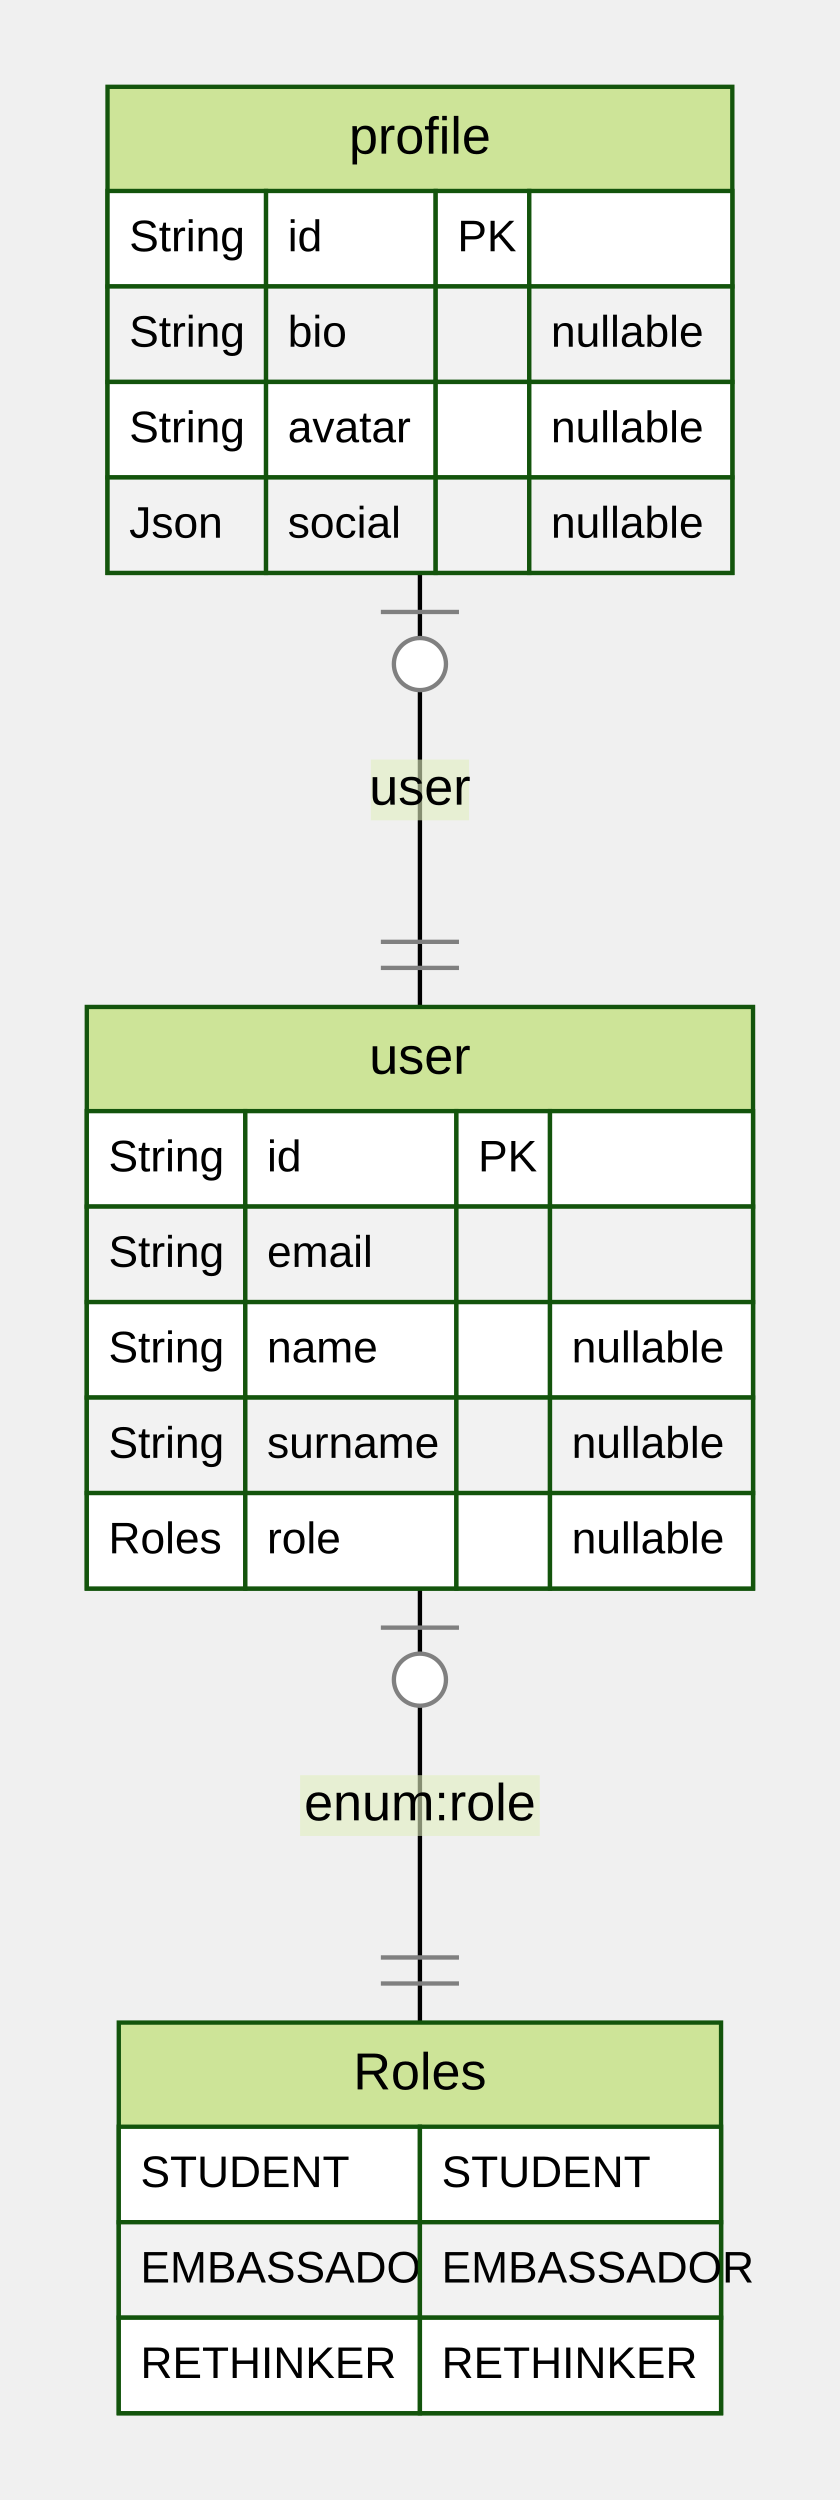
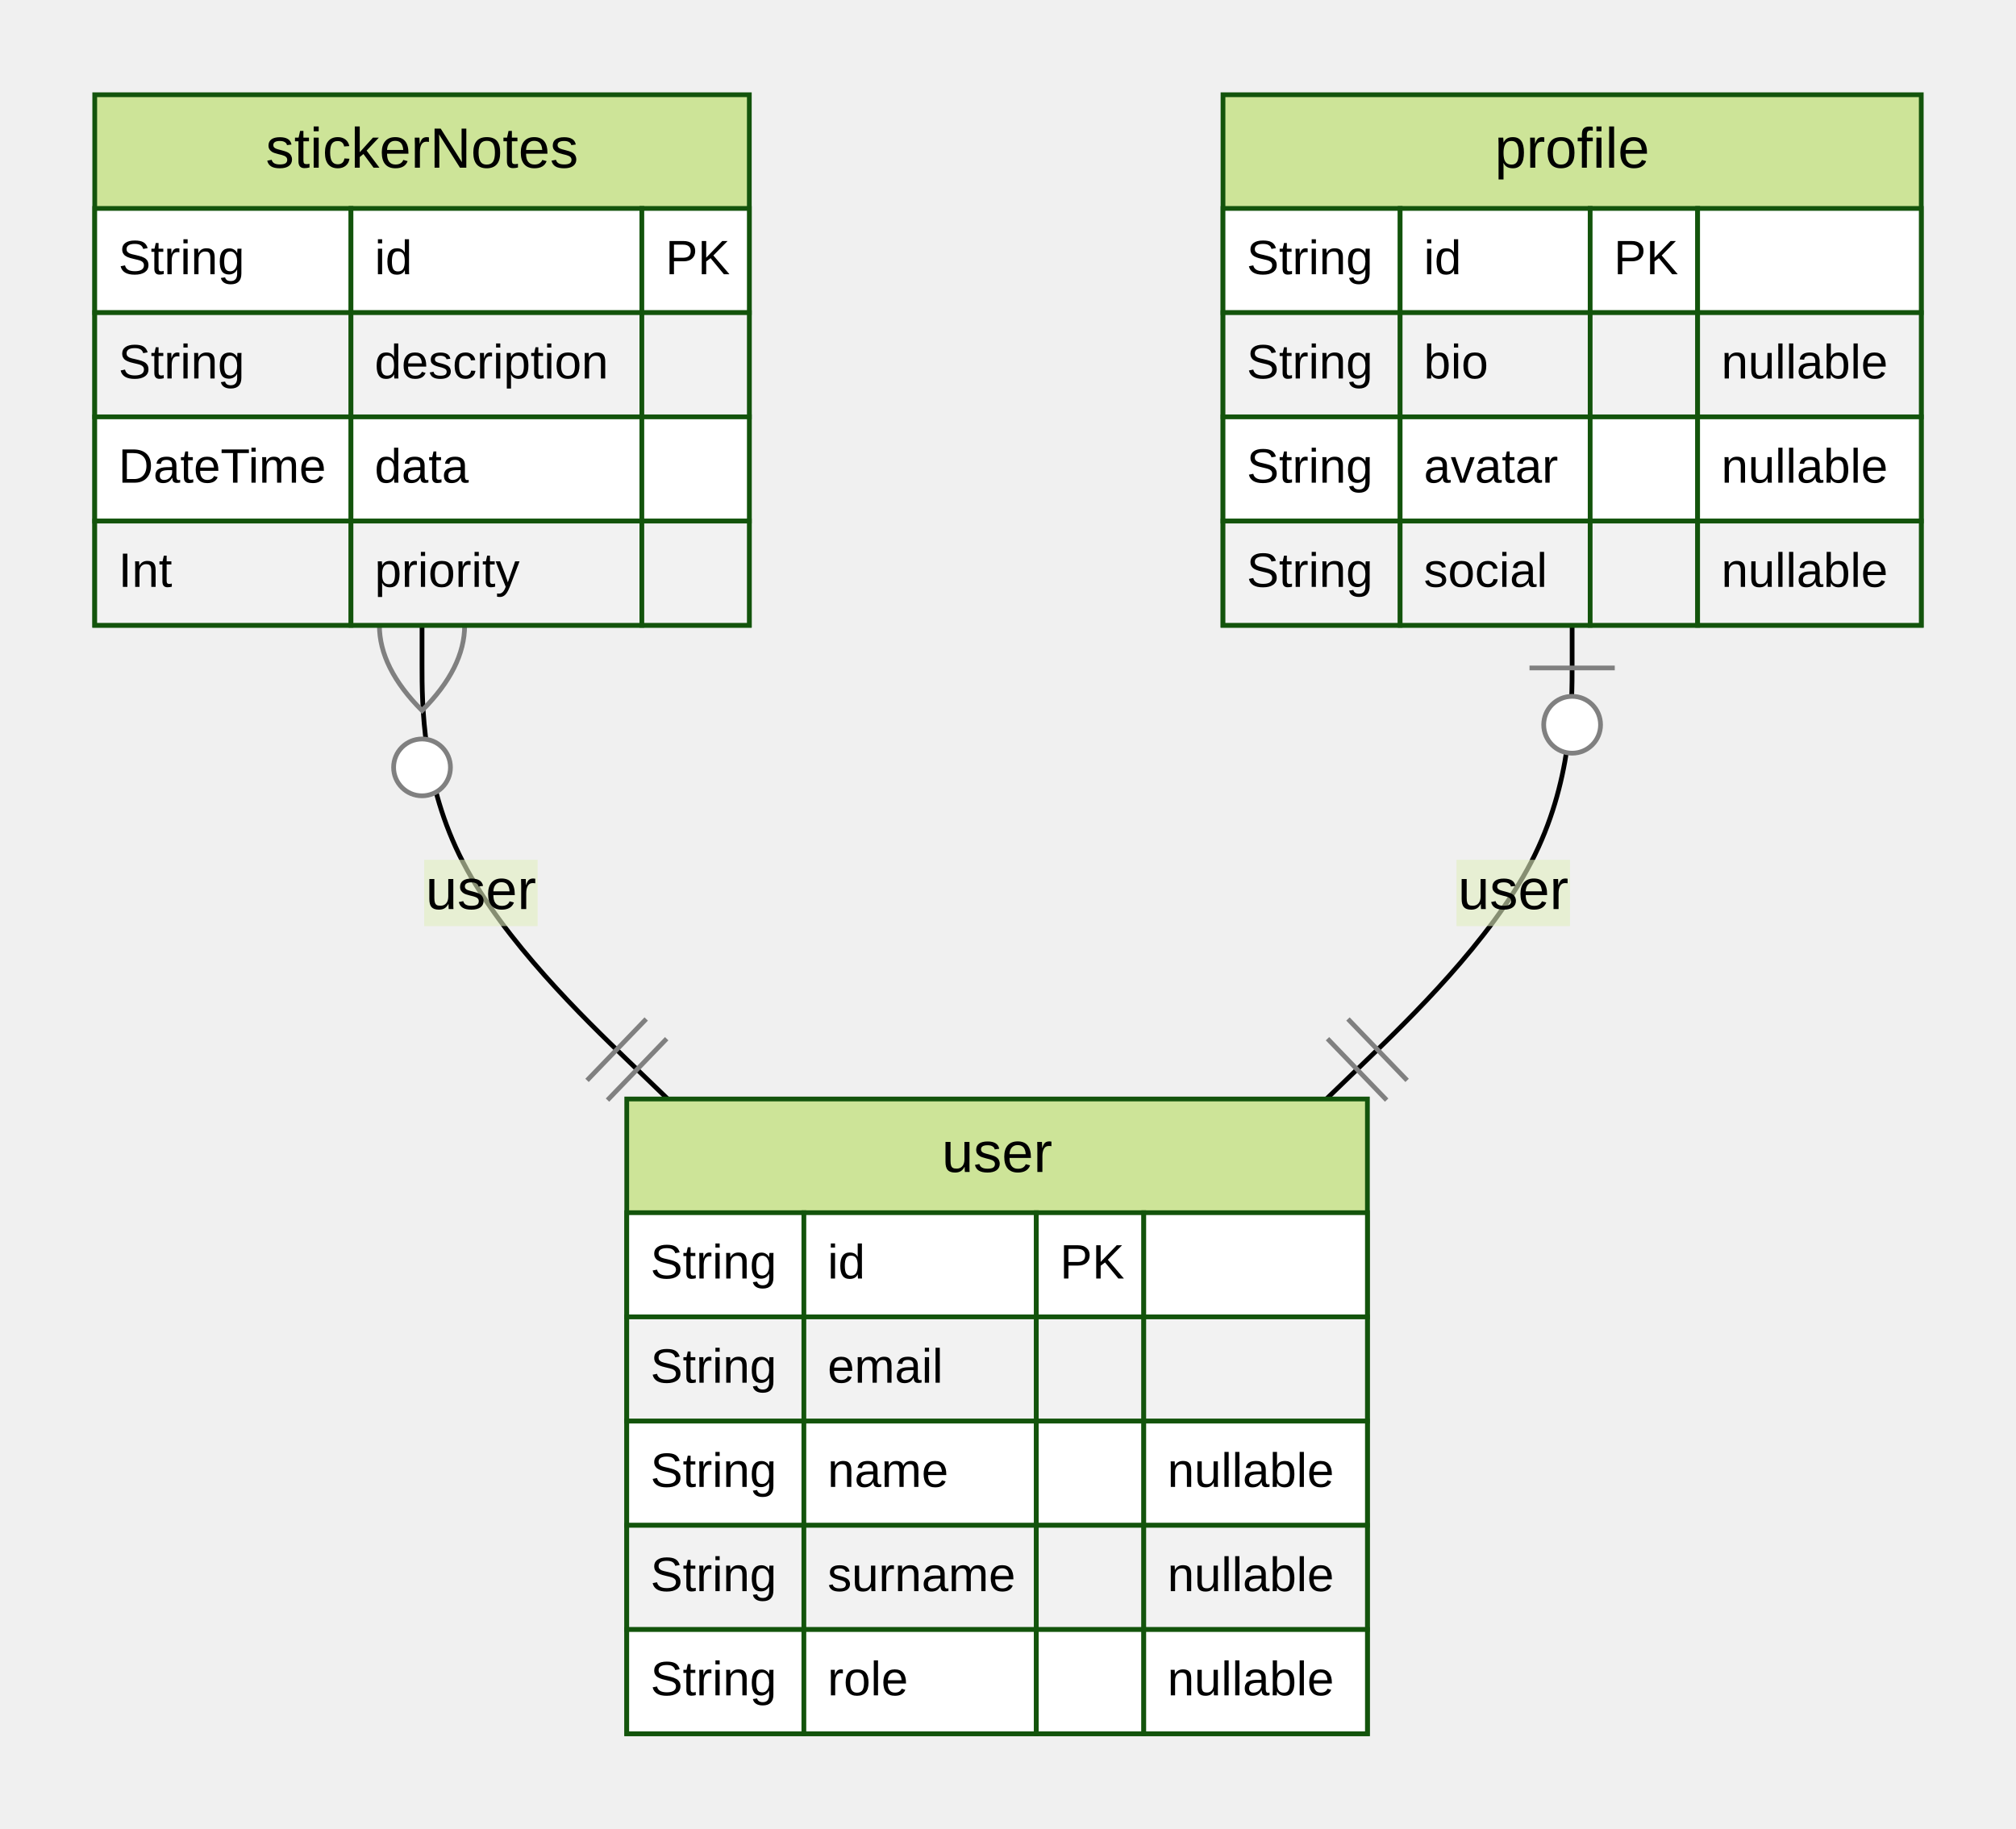
- <svg xmlns="http://www.w3.org/2000/svg" aria-labelledby="chart-title-mermaid-0 chart-desc-mermaid-0" role="img" viewBox="0 0 193.5 576" style="max-width: 193.5px; background-color: white;" height="576" width="100%" id="mermaid-0">
+ <svg xmlns="http://www.w3.org/2000/svg" aria-labelledby="chart-title-mermaid-0 chart-desc-mermaid-0" role="img" viewBox="0 0 425.603 386" style="max-width: 425.603px; background-color: white;" height="386" width="100%" id="mermaid-0">
  <style>#mermaid-0 {font-family:"trebuchet ms",verdana,arial,sans-serif;font-size:16px;fill:#000000;}#mermaid-0 .error-icon{fill:#552222;}#mermaid-0 .error-text{fill:#552222;stroke:#552222;}#mermaid-0 .edge-thickness-normal{stroke-width:2px;}#mermaid-0 .edge-thickness-thick{stroke-width:3.5px;}#mermaid-0 .edge-pattern-solid{stroke-dasharray:0;}#mermaid-0 .edge-pattern-dashed{stroke-dasharray:3;}#mermaid-0 .edge-pattern-dotted{stroke-dasharray:2;}#mermaid-0 .marker{fill:#000000;stroke:#000000;}#mermaid-0 .marker.cross{stroke:#000000;}#mermaid-0 svg{font-family:"trebuchet ms",verdana,arial,sans-serif;font-size:16px;}#mermaid-0 .entityBox{fill:#cde498;stroke:#13540c;}#mermaid-0 .attributeBoxOdd{fill:#ffffff;stroke:#13540c;}#mermaid-0 .attributeBoxEven{fill:#f2f2f2;stroke:#13540c;}#mermaid-0 .relationshipLabelBox{fill:hsl(78.158, 58.462%, 84.51%);opacity:0.7;background-color:hsl(78.158, 58.462%, 84.51%);}#mermaid-0 .relationshipLabelBox rect{opacity:0.5;}#mermaid-0 .relationshipLine{stroke:#000000;}#mermaid-0 :root{--mermaid-font-family:"trebuchet ms",verdana,arial,sans-serif;}</style>
  <g />
  <defs>
    <marker orient="auto" markerHeight="18" markerWidth="18" refY="9" refX="0" id="ONLY_ONE_START">
      <path d="M9,0 L9,18 M15,0 L15,18" fill="none" stroke="gray" />
    </marker>
  </defs>
  <defs>
    <marker orient="auto" markerHeight="18" markerWidth="18" refY="9" refX="18" id="ONLY_ONE_END">
      <path d="M3,0 L3,18 M9,0 L9,18" fill="none" stroke="gray" />
    </marker>
  </defs>
  <defs>
    <marker orient="auto" markerHeight="18" markerWidth="30" refY="9" refX="0" id="ZERO_OR_ONE_START">
      <circle r="6" cy="9" cx="21" fill="white" stroke="gray" />
      <path d="M9,0 L9,18" fill="none" stroke="gray" />
    </marker>
  </defs>
  <defs>
    <marker orient="auto" markerHeight="18" markerWidth="30" refY="9" refX="30" id="ZERO_OR_ONE_END">
      <circle r="6" cy="9" cx="9" fill="white" stroke="gray" />
      <path d="M21,0 L21,18" fill="none" stroke="gray" />
    </marker>
  </defs>
  <defs>
    <marker orient="auto" markerHeight="36" markerWidth="45" refY="18" refX="18" id="ONE_OR_MORE_START">
      <path d="M0,18 Q 18,0 36,18 Q 18,36 0,18 M42,9 L42,27" fill="none" stroke="gray" />
    </marker>
  </defs>
  <defs>
    <marker orient="auto" markerHeight="36" markerWidth="45" refY="18" refX="27" id="ONE_OR_MORE_END">
      <path d="M3,9 L3,27 M9,18 Q27,0 45,18 Q27,36 9,18" fill="none" stroke="gray" />
    </marker>
  </defs>
  <defs>
    <marker orient="auto" markerHeight="36" markerWidth="57" refY="18" refX="18" id="ZERO_OR_MORE_START">
      <circle r="6" cy="18" cx="48" fill="white" stroke="gray" />
      <path d="M0,18 Q18,0 36,18 Q18,36 0,18" fill="none" stroke="gray" />
    </marker>
  </defs>
  <defs>
    <marker orient="auto" markerHeight="36" markerWidth="57" refY="18" refX="39" id="ZERO_OR_MORE_END">
      <circle r="6" cy="18" cx="9" fill="white" stroke="gray" />
      <path d="M21,18 Q39,0 57,18 Q39,36 21,18" fill="none" stroke="gray" />
    </marker>
  </defs>
-   <path marker-start="url(#ZERO_OR_ONE_START)" marker-end="url(#ONLY_ONE_END)" fill="none" stroke="gray" d="M96.75,366L96.75,374.333C96.75,382.667,96.75,399.333,96.75,416C96.75,432.667,96.75,449.333,96.75,457.667L96.75,466" class="er relationshipLine" />
-   <path marker-start="url(#ZERO_OR_ONE_START)" marker-end="url(#ONLY_ONE_END)" fill="none" stroke="gray" d="M96.75,132L96.75,140.333C96.75,148.667,96.75,165.333,96.75,182C96.75,198.667,96.75,215.333,96.75,223.667L96.75,232" class="er relationshipLine" />
-   <g transform="translate(27.36719,466 )" id="Roles">
-     <rect height="90" width="138.766" y="0" x="0" stroke="gray" fill-opacity="100%" fill="honeydew" class="er entityBox" />
-     <text transform="translate(69.38281,12)" style="font-family: &quot;trebuchet ms&quot;, verdana, arial, sans-serif;; font-size: 12px" text-anchor="middle" dominant-baseline="middle" y="0" x="0" id="entity-Roles" class="er entityLabel">Roles</text>
-     <rect height="22" width="69.383" y="24" x="0" stroke="gray" fill-opacity="100%" fill="honeydew" class="er attributeBoxOdd" />
-     <text transform="translate(5,35)" style="font-family: &quot;trebuchet ms&quot;, verdana, arial, sans-serif;; font-size: 10.2px" text-anchor="left" dominant-baseline="middle" y="0" x="0" id="entity-Roles-attr-1-type" class="er entityLabel">STUDENT</text>
-     <rect height="22" width="69.383" y="24" x="69.383" stroke="gray" fill-opacity="100%" fill="honeydew" class="er attributeBoxOdd" />
-     <text transform="translate(74.38281,35)" style="font-family: &quot;trebuchet ms&quot;, verdana, arial, sans-serif;; font-size: 10.2px" text-anchor="left" dominant-baseline="middle" y="0" x="0" id="entity-Roles-attr-1-name" class="er entityLabel">STUDENT</text>
-     <rect height="22" width="69.383" y="46" x="0" stroke="gray" fill-opacity="100%" fill="honeydew" class="er attributeBoxEven" />
-     <text transform="translate(5,57)" style="font-family: &quot;trebuchet ms&quot;, verdana, arial, sans-serif;; font-size: 10.2px" text-anchor="left" dominant-baseline="middle" y="0" x="0" id="entity-Roles-attr-2-type" class="er entityLabel">EMBASSADOR</text>
-     <rect height="22" width="69.383" y="46" x="69.383" stroke="gray" fill-opacity="100%" fill="honeydew" class="er attributeBoxEven" />
-     <text transform="translate(74.38281,57)" style="font-family: &quot;trebuchet ms&quot;, verdana, arial, sans-serif;; font-size: 10.2px" text-anchor="left" dominant-baseline="middle" y="0" x="0" id="entity-Roles-attr-2-name" class="er entityLabel">EMBASSADOR</text>
-     <rect height="22" width="69.383" y="68" x="0" stroke="gray" fill-opacity="100%" fill="honeydew" class="er attributeBoxOdd" />
-     <text transform="translate(5,79)" style="font-family: &quot;trebuchet ms&quot;, verdana, arial, sans-serif;; font-size: 10.2px" text-anchor="left" dominant-baseline="middle" y="0" x="0" id="entity-Roles-attr-3-type" class="er entityLabel">RETHINKER</text>
-     <rect height="22" width="69.383" y="68" x="69.383" stroke="gray" fill-opacity="100%" fill="honeydew" class="er attributeBoxOdd" />
-     <text transform="translate(74.38281,79)" style="font-family: &quot;trebuchet ms&quot;, verdana, arial, sans-serif;; font-size: 10.2px" text-anchor="left" dominant-baseline="middle" y="0" x="0" id="entity-Roles-attr-3-name" class="er entityLabel">RETHINKER</text>
+   <path marker-start="url(#ZERO_OR_MORE_START)" marker-end="url(#ONLY_ONE_END)" fill="none" stroke="gray" d="M89.095,132L89.095,140.333C89.095,148.667,89.095,165.333,97.742,182C106.389,198.667,123.682,215.333,132.329,223.667L140.976,232" class="er relationshipLine" />
+   <path marker-start="url(#ZERO_OR_ONE_START)" marker-end="url(#ONLY_ONE_END)" fill="none" stroke="gray" d="M331.896,132L331.896,140.333C331.896,148.667,331.896,165.333,323.25,182C314.603,198.667,297.309,215.333,288.663,223.667L280.016,232" class="er relationshipLine" />
+   <g transform="translate(132.315,232 )" id="user">
+     <rect height="134" width="156.362" y="0" x="0" stroke="gray" fill-opacity="100%" fill="honeydew" class="er entityBox" />
+     <text transform="translate(78.18079,12)" style="font-family: &quot;trebuchet ms&quot;, verdana, arial, sans-serif;; font-size: 12px" text-anchor="middle" dominant-baseline="middle" y="0" x="0" id="entity-user" class="er entityLabel">user</text>
+     <rect height="22" width="37.396" y="24" x="0" stroke="gray" fill-opacity="100%" fill="honeydew" class="er attributeBoxOdd" />
+     <text transform="translate(5,35)" style="font-family: &quot;trebuchet ms&quot;, verdana, arial, sans-serif;; font-size: 10.2px" text-anchor="left" dominant-baseline="middle" y="0" x="0" id="entity-user-attr-1-type" class="er entityLabel">String</text>
+     <rect height="22" width="49.065" y="24" x="37.396" stroke="gray" fill-opacity="100%" fill="honeydew" class="er attributeBoxOdd" />
+     <text transform="translate(42.39606,35)" style="font-family: &quot;trebuchet ms&quot;, verdana, arial, sans-serif;; font-size: 10.2px" text-anchor="left" dominant-baseline="middle" y="0" x="0" id="entity-user-attr-1-name" class="er entityLabel">id</text>
+     <rect height="22" width="22.688" y="24" x="86.461" stroke="gray" fill-opacity="100%" fill="honeydew" class="er attributeBoxOdd" />
+     <text transform="translate(91.46135,35)" style="font-family: &quot;trebuchet ms&quot;, verdana, arial, sans-serif;; font-size: 10.2px" text-anchor="left" dominant-baseline="middle" y="0" x="0" id="entity-user-attr-1-key" class="er entityLabel">PK</text>
+     <rect height="22" width="47.213" y="24" x="109.149" stroke="gray" fill-opacity="100%" fill="honeydew" class="er attributeBoxOdd" />
+     <text transform="translate(114.149,35)" style="font-family: &quot;trebuchet ms&quot;, verdana, arial, sans-serif;; font-size: 10.2px" text-anchor="left" dominant-baseline="middle" y="0" x="0" id="entity-user-attr-1-comment" class="er entityLabel" />
+     <rect height="22" width="37.396" y="46" x="0" stroke="gray" fill-opacity="100%" fill="honeydew" class="er attributeBoxEven" />
+     <text transform="translate(5,57)" style="font-family: &quot;trebuchet ms&quot;, verdana, arial, sans-serif;; font-size: 10.2px" text-anchor="left" dominant-baseline="middle" y="0" x="0" id="entity-user-attr-2-type" class="er entityLabel">String</text>
+     <rect height="22" width="49.065" y="46" x="37.396" stroke="gray" fill-opacity="100%" fill="honeydew" class="er attributeBoxEven" />
+     <text transform="translate(42.39606,57)" style="font-family: &quot;trebuchet ms&quot;, verdana, arial, sans-serif;; font-size: 10.2px" text-anchor="left" dominant-baseline="middle" y="0" x="0" id="entity-user-attr-2-name" class="er entityLabel">email</text>
+     <rect height="22" width="22.688" y="46" x="86.461" stroke="gray" fill-opacity="100%" fill="honeydew" class="er attributeBoxEven" />
+     <text transform="translate(91.46135,57)" style="font-family: &quot;trebuchet ms&quot;, verdana, arial, sans-serif;; font-size: 10.2px" text-anchor="left" dominant-baseline="middle" y="0" x="0" id="entity-user-attr-2-key" class="er entityLabel" />
+     <rect height="22" width="47.213" y="46" x="109.149" stroke="gray" fill-opacity="100%" fill="honeydew" class="er attributeBoxEven" />
+     <text transform="translate(114.149,57)" style="font-family: &quot;trebuchet ms&quot;, verdana, arial, sans-serif;; font-size: 10.2px" text-anchor="left" dominant-baseline="middle" y="0" x="0" id="entity-user-attr-2-comment" class="er entityLabel" />
+     <rect height="22" width="37.396" y="68" x="0" stroke="gray" fill-opacity="100%" fill="honeydew" class="er attributeBoxOdd" />
+     <text transform="translate(5,79)" style="font-family: &quot;trebuchet ms&quot;, verdana, arial, sans-serif;; font-size: 10.2px" text-anchor="left" dominant-baseline="middle" y="0" x="0" id="entity-user-attr-3-type" class="er entityLabel">String</text>
+     <rect height="22" width="49.065" y="68" x="37.396" stroke="gray" fill-opacity="100%" fill="honeydew" class="er attributeBoxOdd" />
+     <text transform="translate(42.39606,79)" style="font-family: &quot;trebuchet ms&quot;, verdana, arial, sans-serif;; font-size: 10.2px" text-anchor="left" dominant-baseline="middle" y="0" x="0" id="entity-user-attr-3-name" class="er entityLabel">name</text>
+     <rect height="22" width="22.688" y="68" x="86.461" stroke="gray" fill-opacity="100%" fill="honeydew" class="er attributeBoxOdd" />
+     <text transform="translate(91.46135,79)" style="font-family: &quot;trebuchet ms&quot;, verdana, arial, sans-serif;; font-size: 10.2px" text-anchor="left" dominant-baseline="middle" y="0" x="0" id="entity-user-attr-3-key" class="er entityLabel" />
+     <rect height="22" width="47.213" y="68" x="109.149" stroke="gray" fill-opacity="100%" fill="honeydew" class="er attributeBoxOdd" />
+     <text transform="translate(114.149,79)" style="font-family: &quot;trebuchet ms&quot;, verdana, arial, sans-serif;; font-size: 10.2px" text-anchor="left" dominant-baseline="middle" y="0" x="0" id="entity-user-attr-3-comment" class="er entityLabel">nullable</text>
+     <rect height="22" width="37.396" y="90" x="0" stroke="gray" fill-opacity="100%" fill="honeydew" class="er attributeBoxEven" />
+     <text transform="translate(5,101)" style="font-family: &quot;trebuchet ms&quot;, verdana, arial, sans-serif;; font-size: 10.2px" text-anchor="left" dominant-baseline="middle" y="0" x="0" id="entity-user-attr-4-type" class="er entityLabel">String</text>
+     <rect height="22" width="49.065" y="90" x="37.396" stroke="gray" fill-opacity="100%" fill="honeydew" class="er attributeBoxEven" />
+     <text transform="translate(42.39606,101)" style="font-family: &quot;trebuchet ms&quot;, verdana, arial, sans-serif;; font-size: 10.2px" text-anchor="left" dominant-baseline="middle" y="0" x="0" id="entity-user-attr-4-name" class="er entityLabel">surname</text>
+     <rect height="22" width="22.688" y="90" x="86.461" stroke="gray" fill-opacity="100%" fill="honeydew" class="er attributeBoxEven" />
+     <text transform="translate(91.46135,101)" style="font-family: &quot;trebuchet ms&quot;, verdana, arial, sans-serif;; font-size: 10.2px" text-anchor="left" dominant-baseline="middle" y="0" x="0" id="entity-user-attr-4-key" class="er entityLabel" />
+     <rect height="22" width="47.213" y="90" x="109.149" stroke="gray" fill-opacity="100%" fill="honeydew" class="er attributeBoxEven" />
+     <text transform="translate(114.149,101)" style="font-family: &quot;trebuchet ms&quot;, verdana, arial, sans-serif;; font-size: 10.2px" text-anchor="left" dominant-baseline="middle" y="0" x="0" id="entity-user-attr-4-comment" class="er entityLabel">nullable</text>
+     <rect height="22" width="37.396" y="112" x="0" stroke="gray" fill-opacity="100%" fill="honeydew" class="er attributeBoxOdd" />
+     <text transform="translate(5,123)" style="font-family: &quot;trebuchet ms&quot;, verdana, arial, sans-serif;; font-size: 10.2px" text-anchor="left" dominant-baseline="middle" y="0" x="0" id="entity-user-attr-5-type" class="er entityLabel">String</text>
+     <rect height="22" width="49.065" y="112" x="37.396" stroke="gray" fill-opacity="100%" fill="honeydew" class="er attributeBoxOdd" />
+     <text transform="translate(42.39606,123)" style="font-family: &quot;trebuchet ms&quot;, verdana, arial, sans-serif;; font-size: 10.2px" text-anchor="left" dominant-baseline="middle" y="0" x="0" id="entity-user-attr-5-name" class="er entityLabel">role</text>
+     <rect height="22" width="22.688" y="112" x="86.461" stroke="gray" fill-opacity="100%" fill="honeydew" class="er attributeBoxOdd" />
+     <text transform="translate(91.46135,123)" style="font-family: &quot;trebuchet ms&quot;, verdana, arial, sans-serif;; font-size: 10.2px" text-anchor="left" dominant-baseline="middle" y="0" x="0" id="entity-user-attr-5-key" class="er entityLabel" />
+     <rect height="22" width="47.213" y="112" x="109.149" stroke="gray" fill-opacity="100%" fill="honeydew" class="er attributeBoxOdd" />
+     <text transform="translate(114.149,123)" style="font-family: &quot;trebuchet ms&quot;, verdana, arial, sans-serif;; font-size: 10.2px" text-anchor="left" dominant-baseline="middle" y="0" x="0" id="entity-user-attr-5-comment" class="er entityLabel">nullable</text>
  </g>
-   <g transform="translate(20,232 )" id="user">
-     <rect height="134" width="153.5" y="0" x="0" stroke="gray" fill-opacity="100%" fill="honeydew" class="er entityBox" />
-     <text transform="translate(76.75,12)" style="font-family: &quot;trebuchet ms&quot;, verdana, arial, sans-serif;; font-size: 12px" text-anchor="middle" dominant-baseline="middle" y="0" x="0" id="entity-user" class="er entityLabel">user</text>
-     <rect height="22" width="36.523" y="24" x="0" stroke="gray" fill-opacity="100%" fill="honeydew" class="er attributeBoxOdd" />
-     <text transform="translate(5,35)" style="font-family: &quot;trebuchet ms&quot;, verdana, arial, sans-serif;; font-size: 10.2px" text-anchor="left" dominant-baseline="middle" y="0" x="0" id="entity-user-attr-1-type" class="er entityLabel">String</text>
-     <rect height="22" width="48.633" y="24" x="36.523" stroke="gray" fill-opacity="100%" fill="honeydew" class="er attributeBoxOdd" />
-     <text transform="translate(41.52344,35)" style="font-family: &quot;trebuchet ms&quot;, verdana, arial, sans-serif;; font-size: 10.2px" text-anchor="left" dominant-baseline="middle" y="0" x="0" id="entity-user-attr-1-name" class="er entityLabel">id</text>
-     <rect height="22" width="21.562" y="24" x="85.156" stroke="gray" fill-opacity="100%" fill="honeydew" class="er attributeBoxOdd" />
-     <text transform="translate(90.15625,35)" style="font-family: &quot;trebuchet ms&quot;, verdana, arial, sans-serif;; font-size: 10.2px" text-anchor="left" dominant-baseline="middle" y="0" x="0" id="entity-user-attr-1-key" class="er entityLabel">PK</text>
-     <rect height="22" width="46.781" y="24" x="106.719" stroke="gray" fill-opacity="100%" fill="honeydew" class="er attributeBoxOdd" />
-     <text transform="translate(111.7188,35)" style="font-family: &quot;trebuchet ms&quot;, verdana, arial, sans-serif;; font-size: 10.2px" text-anchor="left" dominant-baseline="middle" y="0" x="0" id="entity-user-attr-1-comment" class="er entityLabel" />
-     <rect height="22" width="36.523" y="46" x="0" stroke="gray" fill-opacity="100%" fill="honeydew" class="er attributeBoxEven" />
-     <text transform="translate(5,57)" style="font-family: &quot;trebuchet ms&quot;, verdana, arial, sans-serif;; font-size: 10.2px" text-anchor="left" dominant-baseline="middle" y="0" x="0" id="entity-user-attr-2-type" class="er entityLabel">String</text>
-     <rect height="22" width="48.633" y="46" x="36.523" stroke="gray" fill-opacity="100%" fill="honeydew" class="er attributeBoxEven" />
-     <text transform="translate(41.52344,57)" style="font-family: &quot;trebuchet ms&quot;, verdana, arial, sans-serif;; font-size: 10.2px" text-anchor="left" dominant-baseline="middle" y="0" x="0" id="entity-user-attr-2-name" class="er entityLabel">email</text>
-     <rect height="22" width="21.562" y="46" x="85.156" stroke="gray" fill-opacity="100%" fill="honeydew" class="er attributeBoxEven" />
-     <text transform="translate(90.15625,57)" style="font-family: &quot;trebuchet ms&quot;, verdana, arial, sans-serif;; font-size: 10.2px" text-anchor="left" dominant-baseline="middle" y="0" x="0" id="entity-user-attr-2-key" class="er entityLabel" />
-     <rect height="22" width="46.781" y="46" x="106.719" stroke="gray" fill-opacity="100%" fill="honeydew" class="er attributeBoxEven" />
-     <text transform="translate(111.7188,57)" style="font-family: &quot;trebuchet ms&quot;, verdana, arial, sans-serif;; font-size: 10.2px" text-anchor="left" dominant-baseline="middle" y="0" x="0" id="entity-user-attr-2-comment" class="er entityLabel" />
-     <rect height="22" width="36.523" y="68" x="0" stroke="gray" fill-opacity="100%" fill="honeydew" class="er attributeBoxOdd" />
-     <text transform="translate(5,79)" style="font-family: &quot;trebuchet ms&quot;, verdana, arial, sans-serif;; font-size: 10.2px" text-anchor="left" dominant-baseline="middle" y="0" x="0" id="entity-user-attr-3-type" class="er entityLabel">String</text>
-     <rect height="22" width="48.633" y="68" x="36.523" stroke="gray" fill-opacity="100%" fill="honeydew" class="er attributeBoxOdd" />
-     <text transform="translate(41.52344,79)" style="font-family: &quot;trebuchet ms&quot;, verdana, arial, sans-serif;; font-size: 10.2px" text-anchor="left" dominant-baseline="middle" y="0" x="0" id="entity-user-attr-3-name" class="er entityLabel">name</text>
-     <rect height="22" width="21.562" y="68" x="85.156" stroke="gray" fill-opacity="100%" fill="honeydew" class="er attributeBoxOdd" />
-     <text transform="translate(90.15625,79)" style="font-family: &quot;trebuchet ms&quot;, verdana, arial, sans-serif;; font-size: 10.2px" text-anchor="left" dominant-baseline="middle" y="0" x="0" id="entity-user-attr-3-key" class="er entityLabel" />
-     <rect height="22" width="46.781" y="68" x="106.719" stroke="gray" fill-opacity="100%" fill="honeydew" class="er attributeBoxOdd" />
-     <text transform="translate(111.7188,79)" style="font-family: &quot;trebuchet ms&quot;, verdana, arial, sans-serif;; font-size: 10.2px" text-anchor="left" dominant-baseline="middle" y="0" x="0" id="entity-user-attr-3-comment" class="er entityLabel">nullable</text>
-     <rect height="22" width="36.523" y="90" x="0" stroke="gray" fill-opacity="100%" fill="honeydew" class="er attributeBoxEven" />
-     <text transform="translate(5,101)" style="font-family: &quot;trebuchet ms&quot;, verdana, arial, sans-serif;; font-size: 10.2px" text-anchor="left" dominant-baseline="middle" y="0" x="0" id="entity-user-attr-4-type" class="er entityLabel">String</text>
-     <rect height="22" width="48.633" y="90" x="36.523" stroke="gray" fill-opacity="100%" fill="honeydew" class="er attributeBoxEven" />
-     <text transform="translate(41.52344,101)" style="font-family: &quot;trebuchet ms&quot;, verdana, arial, sans-serif;; font-size: 10.2px" text-anchor="left" dominant-baseline="middle" y="0" x="0" id="entity-user-attr-4-name" class="er entityLabel">surname</text>
-     <rect height="22" width="21.562" y="90" x="85.156" stroke="gray" fill-opacity="100%" fill="honeydew" class="er attributeBoxEven" />
-     <text transform="translate(90.15625,101)" style="font-family: &quot;trebuchet ms&quot;, verdana, arial, sans-serif;; font-size: 10.2px" text-anchor="left" dominant-baseline="middle" y="0" x="0" id="entity-user-attr-4-key" class="er entityLabel" />
-     <rect height="22" width="46.781" y="90" x="106.719" stroke="gray" fill-opacity="100%" fill="honeydew" class="er attributeBoxEven" />
-     <text transform="translate(111.7188,101)" style="font-family: &quot;trebuchet ms&quot;, verdana, arial, sans-serif;; font-size: 10.2px" text-anchor="left" dominant-baseline="middle" y="0" x="0" id="entity-user-attr-4-comment" class="er entityLabel">nullable</text>
-     <rect height="22" width="36.523" y="112" x="0" stroke="gray" fill-opacity="100%" fill="honeydew" class="er attributeBoxOdd" />
-     <text transform="translate(5,123)" style="font-family: &quot;trebuchet ms&quot;, verdana, arial, sans-serif;; font-size: 10.2px" text-anchor="left" dominant-baseline="middle" y="0" x="0" id="entity-user-attr-5-type" class="er entityLabel">Roles</text>
-     <rect height="22" width="48.633" y="112" x="36.523" stroke="gray" fill-opacity="100%" fill="honeydew" class="er attributeBoxOdd" />
-     <text transform="translate(41.52344,123)" style="font-family: &quot;trebuchet ms&quot;, verdana, arial, sans-serif;; font-size: 10.2px" text-anchor="left" dominant-baseline="middle" y="0" x="0" id="entity-user-attr-5-name" class="er entityLabel">role</text>
-     <rect height="22" width="21.562" y="112" x="85.156" stroke="gray" fill-opacity="100%" fill="honeydew" class="er attributeBoxOdd" />
-     <text transform="translate(90.15625,123)" style="font-family: &quot;trebuchet ms&quot;, verdana, arial, sans-serif;; font-size: 10.2px" text-anchor="left" dominant-baseline="middle" y="0" x="0" id="entity-user-attr-5-key" class="er entityLabel" />
-     <rect height="22" width="46.781" y="112" x="106.719" stroke="gray" fill-opacity="100%" fill="honeydew" class="er attributeBoxOdd" />
-     <text transform="translate(111.7188,123)" style="font-family: &quot;trebuchet ms&quot;, verdana, arial, sans-serif;; font-size: 10.2px" text-anchor="left" dominant-baseline="middle" y="0" x="0" id="entity-user-attr-5-comment" class="er entityLabel">nullable</text>
+   <g transform="translate(20,20 )" id="stickerNotes">
+     <rect height="112" width="138.19" y="0" x="0" stroke="gray" fill-opacity="100%" fill="honeydew" class="er entityBox" />
+     <text transform="translate(69.09504,12)" style="font-family: &quot;trebuchet ms&quot;, verdana, arial, sans-serif;; font-size: 12px" text-anchor="middle" dominant-baseline="middle" y="0" x="0" id="entity-stickerNotes" class="er entityLabel">stickerNotes</text>
+     <rect height="22" width="54.096" y="24" x="0" stroke="gray" fill-opacity="100%" fill="honeydew" class="er attributeBoxOdd" />
+     <text transform="translate(5,35)" style="font-family: &quot;trebuchet ms&quot;, verdana, arial, sans-serif;; font-size: 10.2px" text-anchor="left" dominant-baseline="middle" y="0" x="0" id="entity-stickerNotes-attr-1-type" class="er entityLabel">String</text>
+     <rect height="22" width="61.407" y="24" x="54.096" stroke="gray" fill-opacity="100%" fill="honeydew" class="er attributeBoxOdd" />
+     <text transform="translate(59.09555,35)" style="font-family: &quot;trebuchet ms&quot;, verdana, arial, sans-serif;; font-size: 10.2px" text-anchor="left" dominant-baseline="middle" y="0" x="0" id="entity-stickerNotes-attr-1-name" class="er entityLabel">id</text>
+     <rect height="22" width="22.688" y="24" x="115.502" stroke="gray" fill-opacity="100%" fill="honeydew" class="er attributeBoxOdd" />
+     <text transform="translate(120.5024,35)" style="font-family: &quot;trebuchet ms&quot;, verdana, arial, sans-serif;; font-size: 10.2px" text-anchor="left" dominant-baseline="middle" y="0" x="0" id="entity-stickerNotes-attr-1-key" class="er entityLabel">PK</text>
+     <rect height="22" width="54.096" y="46" x="0" stroke="gray" fill-opacity="100%" fill="honeydew" class="er attributeBoxEven" />
+     <text transform="translate(5,57)" style="font-family: &quot;trebuchet ms&quot;, verdana, arial, sans-serif;; font-size: 10.2px" text-anchor="left" dominant-baseline="middle" y="0" x="0" id="entity-stickerNotes-attr-2-type" class="er entityLabel">String</text>
+     <rect height="22" width="61.407" y="46" x="54.096" stroke="gray" fill-opacity="100%" fill="honeydew" class="er attributeBoxEven" />
+     <text transform="translate(59.09555,57)" style="font-family: &quot;trebuchet ms&quot;, verdana, arial, sans-serif;; font-size: 10.2px" text-anchor="left" dominant-baseline="middle" y="0" x="0" id="entity-stickerNotes-attr-2-name" class="er entityLabel">description</text>
+     <rect height="22" width="22.688" y="46" x="115.502" stroke="gray" fill-opacity="100%" fill="honeydew" class="er attributeBoxEven" />
+     <text transform="translate(120.5024,57)" style="font-family: &quot;trebuchet ms&quot;, verdana, arial, sans-serif;; font-size: 10.2px" text-anchor="left" dominant-baseline="middle" y="0" x="0" id="entity-stickerNotes-attr-2-key" class="er entityLabel" />
+     <rect height="22" width="54.096" y="68" x="0" stroke="gray" fill-opacity="100%" fill="honeydew" class="er attributeBoxOdd" />
+     <text transform="translate(5,79)" style="font-family: &quot;trebuchet ms&quot;, verdana, arial, sans-serif;; font-size: 10.2px" text-anchor="left" dominant-baseline="middle" y="0" x="0" id="entity-stickerNotes-attr-3-type" class="er entityLabel">DateTime</text>
+     <rect height="22" width="61.407" y="68" x="54.096" stroke="gray" fill-opacity="100%" fill="honeydew" class="er attributeBoxOdd" />
+     <text transform="translate(59.09555,79)" style="font-family: &quot;trebuchet ms&quot;, verdana, arial, sans-serif;; font-size: 10.2px" text-anchor="left" dominant-baseline="middle" y="0" x="0" id="entity-stickerNotes-attr-3-name" class="er entityLabel">data</text>
+     <rect height="22" width="22.688" y="68" x="115.502" stroke="gray" fill-opacity="100%" fill="honeydew" class="er attributeBoxOdd" />
+     <text transform="translate(120.5024,79)" style="font-family: &quot;trebuchet ms&quot;, verdana, arial, sans-serif;; font-size: 10.2px" text-anchor="left" dominant-baseline="middle" y="0" x="0" id="entity-stickerNotes-attr-3-key" class="er entityLabel" />
+     <rect height="22" width="54.096" y="90" x="0" stroke="gray" fill-opacity="100%" fill="honeydew" class="er attributeBoxEven" />
+     <text transform="translate(5,101)" style="font-family: &quot;trebuchet ms&quot;, verdana, arial, sans-serif;; font-size: 10.2px" text-anchor="left" dominant-baseline="middle" y="0" x="0" id="entity-stickerNotes-attr-4-type" class="er entityLabel">Int</text>
+     <rect height="22" width="61.407" y="90" x="54.096" stroke="gray" fill-opacity="100%" fill="honeydew" class="er attributeBoxEven" />
+     <text transform="translate(59.09555,101)" style="font-family: &quot;trebuchet ms&quot;, verdana, arial, sans-serif;; font-size: 10.2px" text-anchor="left" dominant-baseline="middle" y="0" x="0" id="entity-stickerNotes-attr-4-name" class="er entityLabel">priority</text>
+     <rect height="22" width="22.688" y="90" x="115.502" stroke="gray" fill-opacity="100%" fill="honeydew" class="er attributeBoxEven" />
+     <text transform="translate(120.5024,101)" style="font-family: &quot;trebuchet ms&quot;, verdana, arial, sans-serif;; font-size: 10.2px" text-anchor="left" dominant-baseline="middle" y="0" x="0" id="entity-stickerNotes-attr-4-key" class="er entityLabel" />
  </g>
-   <g transform="translate(24.77344,20 )" id="profile">
-     <rect height="112" width="143.953" y="0" x="0" stroke="gray" fill-opacity="100%" fill="honeydew" class="er entityBox" />
-     <text transform="translate(71.97656,12)" style="font-family: &quot;trebuchet ms&quot;, verdana, arial, sans-serif;; font-size: 12px" text-anchor="middle" dominant-baseline="middle" y="0" x="0" id="entity-profile" class="er entityLabel">profile</text>
-     <rect height="22" width="36.523" y="24" x="0" stroke="gray" fill-opacity="100%" fill="honeydew" class="er attributeBoxOdd" />
+   <g transform="translate(258.1901,20 )" id="profile">
+     <rect height="112" width="147.413" y="0" x="0" stroke="gray" fill-opacity="100%" fill="honeydew" class="er entityBox" />
+     <text transform="translate(73.70638,12)" style="font-family: &quot;trebuchet ms&quot;, verdana, arial, sans-serif;; font-size: 12px" text-anchor="middle" dominant-baseline="middle" y="0" x="0" id="entity-profile" class="er entityLabel">profile</text>
+     <rect height="22" width="37.396" y="24" x="0" stroke="gray" fill-opacity="100%" fill="honeydew" class="er attributeBoxOdd" />
    <text transform="translate(5,35)" style="font-family: &quot;trebuchet ms&quot;, verdana, arial, sans-serif;; font-size: 10.2px" text-anchor="left" dominant-baseline="middle" y="0" x="0" id="entity-profile-attr-1-type" class="er entityLabel">String</text>
-     <rect height="22" width="39.086" y="24" x="36.523" stroke="gray" fill-opacity="100%" fill="honeydew" class="er attributeBoxOdd" />
-     <text transform="translate(41.52344,35)" style="font-family: &quot;trebuchet ms&quot;, verdana, arial, sans-serif;; font-size: 10.2px" text-anchor="left" dominant-baseline="middle" y="0" x="0" id="entity-profile-attr-1-name" class="er entityLabel">id</text>
-     <rect height="22" width="21.562" y="24" x="75.609" stroke="gray" fill-opacity="100%" fill="honeydew" class="er attributeBoxOdd" />
-     <text transform="translate(80.60938,35)" style="font-family: &quot;trebuchet ms&quot;, verdana, arial, sans-serif;; font-size: 10.2px" text-anchor="left" dominant-baseline="middle" y="0" x="0" id="entity-profile-attr-1-key" class="er entityLabel">PK</text>
-     <rect height="22" width="46.781" y="24" x="97.172" stroke="gray" fill-opacity="100%" fill="honeydew" class="er attributeBoxOdd" />
-     <text transform="translate(102.1719,35)" style="font-family: &quot;trebuchet ms&quot;, verdana, arial, sans-serif;; font-size: 10.2px" text-anchor="left" dominant-baseline="middle" y="0" x="0" id="entity-profile-attr-1-comment" class="er entityLabel" />
-     <rect height="22" width="36.523" y="46" x="0" stroke="gray" fill-opacity="100%" fill="honeydew" class="er attributeBoxEven" />
+     <rect height="22" width="40.116" y="24" x="37.396" stroke="gray" fill-opacity="100%" fill="honeydew" class="er attributeBoxOdd" />
+     <text transform="translate(42.39606,35)" style="font-family: &quot;trebuchet ms&quot;, verdana, arial, sans-serif;; font-size: 10.2px" text-anchor="left" dominant-baseline="middle" y="0" x="0" id="entity-profile-attr-1-name" class="er entityLabel">id</text>
+     <rect height="22" width="22.688" y="24" x="77.513" stroke="gray" fill-opacity="100%" fill="honeydew" class="er attributeBoxOdd" />
+     <text transform="translate(82.51253,35)" style="font-family: &quot;trebuchet ms&quot;, verdana, arial, sans-serif;; font-size: 10.2px" text-anchor="left" dominant-baseline="middle" y="0" x="0" id="entity-profile-attr-1-key" class="er entityLabel">PK</text>
+     <rect height="22" width="47.213" y="24" x="100.2" stroke="gray" fill-opacity="100%" fill="honeydew" class="er attributeBoxOdd" />
+     <text transform="translate(105.2002,35)" style="font-family: &quot;trebuchet ms&quot;, verdana, arial, sans-serif;; font-size: 10.2px" text-anchor="left" dominant-baseline="middle" y="0" x="0" id="entity-profile-attr-1-comment" class="er entityLabel" />
+     <rect height="22" width="37.396" y="46" x="0" stroke="gray" fill-opacity="100%" fill="honeydew" class="er attributeBoxEven" />
    <text transform="translate(5,57)" style="font-family: &quot;trebuchet ms&quot;, verdana, arial, sans-serif;; font-size: 10.2px" text-anchor="left" dominant-baseline="middle" y="0" x="0" id="entity-profile-attr-2-type" class="er entityLabel">String</text>
-     <rect height="22" width="39.086" y="46" x="36.523" stroke="gray" fill-opacity="100%" fill="honeydew" class="er attributeBoxEven" />
-     <text transform="translate(41.52344,57)" style="font-family: &quot;trebuchet ms&quot;, verdana, arial, sans-serif;; font-size: 10.2px" text-anchor="left" dominant-baseline="middle" y="0" x="0" id="entity-profile-attr-2-name" class="er entityLabel">bio</text>
-     <rect height="22" width="21.562" y="46" x="75.609" stroke="gray" fill-opacity="100%" fill="honeydew" class="er attributeBoxEven" />
-     <text transform="translate(80.60938,57)" style="font-family: &quot;trebuchet ms&quot;, verdana, arial, sans-serif;; font-size: 10.2px" text-anchor="left" dominant-baseline="middle" y="0" x="0" id="entity-profile-attr-2-key" class="er entityLabel" />
-     <rect height="22" width="46.781" y="46" x="97.172" stroke="gray" fill-opacity="100%" fill="honeydew" class="er attributeBoxEven" />
-     <text transform="translate(102.1719,57)" style="font-family: &quot;trebuchet ms&quot;, verdana, arial, sans-serif;; font-size: 10.2px" text-anchor="left" dominant-baseline="middle" y="0" x="0" id="entity-profile-attr-2-comment" class="er entityLabel">nullable</text>
-     <rect height="22" width="36.523" y="68" x="0" stroke="gray" fill-opacity="100%" fill="honeydew" class="er attributeBoxOdd" />
+     <rect height="22" width="40.116" y="46" x="37.396" stroke="gray" fill-opacity="100%" fill="honeydew" class="er attributeBoxEven" />
+     <text transform="translate(42.39606,57)" style="font-family: &quot;trebuchet ms&quot;, verdana, arial, sans-serif;; font-size: 10.2px" text-anchor="left" dominant-baseline="middle" y="0" x="0" id="entity-profile-attr-2-name" class="er entityLabel">bio</text>
+     <rect height="22" width="22.688" y="46" x="77.513" stroke="gray" fill-opacity="100%" fill="honeydew" class="er attributeBoxEven" />
+     <text transform="translate(82.51253,57)" style="font-family: &quot;trebuchet ms&quot;, verdana, arial, sans-serif;; font-size: 10.2px" text-anchor="left" dominant-baseline="middle" y="0" x="0" id="entity-profile-attr-2-key" class="er entityLabel" />
+     <rect height="22" width="47.213" y="46" x="100.2" stroke="gray" fill-opacity="100%" fill="honeydew" class="er attributeBoxEven" />
+     <text transform="translate(105.2002,57)" style="font-family: &quot;trebuchet ms&quot;, verdana, arial, sans-serif;; font-size: 10.2px" text-anchor="left" dominant-baseline="middle" y="0" x="0" id="entity-profile-attr-2-comment" class="er entityLabel">nullable</text>
+     <rect height="22" width="37.396" y="68" x="0" stroke="gray" fill-opacity="100%" fill="honeydew" class="er attributeBoxOdd" />
    <text transform="translate(5,79)" style="font-family: &quot;trebuchet ms&quot;, verdana, arial, sans-serif;; font-size: 10.2px" text-anchor="left" dominant-baseline="middle" y="0" x="0" id="entity-profile-attr-3-type" class="er entityLabel">String</text>
-     <rect height="22" width="39.086" y="68" x="36.523" stroke="gray" fill-opacity="100%" fill="honeydew" class="er attributeBoxOdd" />
-     <text transform="translate(41.52344,79)" style="font-family: &quot;trebuchet ms&quot;, verdana, arial, sans-serif;; font-size: 10.2px" text-anchor="left" dominant-baseline="middle" y="0" x="0" id="entity-profile-attr-3-name" class="er entityLabel">avatar</text>
-     <rect height="22" width="21.562" y="68" x="75.609" stroke="gray" fill-opacity="100%" fill="honeydew" class="er attributeBoxOdd" />
-     <text transform="translate(80.60938,79)" style="font-family: &quot;trebuchet ms&quot;, verdana, arial, sans-serif;; font-size: 10.2px" text-anchor="left" dominant-baseline="middle" y="0" x="0" id="entity-profile-attr-3-key" class="er entityLabel" />
-     <rect height="22" width="46.781" y="68" x="97.172" stroke="gray" fill-opacity="100%" fill="honeydew" class="er attributeBoxOdd" />
-     <text transform="translate(102.1719,79)" style="font-family: &quot;trebuchet ms&quot;, verdana, arial, sans-serif;; font-size: 10.2px" text-anchor="left" dominant-baseline="middle" y="0" x="0" id="entity-profile-attr-3-comment" class="er entityLabel">nullable</text>
-     <rect height="22" width="36.523" y="90" x="0" stroke="gray" fill-opacity="100%" fill="honeydew" class="er attributeBoxEven" />
-     <text transform="translate(5,101)" style="font-family: &quot;trebuchet ms&quot;, verdana, arial, sans-serif;; font-size: 10.2px" text-anchor="left" dominant-baseline="middle" y="0" x="0" id="entity-profile-attr-4-type" class="er entityLabel">Json</text>
-     <rect height="22" width="39.086" y="90" x="36.523" stroke="gray" fill-opacity="100%" fill="honeydew" class="er attributeBoxEven" />
-     <text transform="translate(41.52344,101)" style="font-family: &quot;trebuchet ms&quot;, verdana, arial, sans-serif;; font-size: 10.2px" text-anchor="left" dominant-baseline="middle" y="0" x="0" id="entity-profile-attr-4-name" class="er entityLabel">social</text>
-     <rect height="22" width="21.562" y="90" x="75.609" stroke="gray" fill-opacity="100%" fill="honeydew" class="er attributeBoxEven" />
-     <text transform="translate(80.60938,101)" style="font-family: &quot;trebuchet ms&quot;, verdana, arial, sans-serif;; font-size: 10.2px" text-anchor="left" dominant-baseline="middle" y="0" x="0" id="entity-profile-attr-4-key" class="er entityLabel" />
-     <rect height="22" width="46.781" y="90" x="97.172" stroke="gray" fill-opacity="100%" fill="honeydew" class="er attributeBoxEven" />
-     <text transform="translate(102.1719,101)" style="font-family: &quot;trebuchet ms&quot;, verdana, arial, sans-serif;; font-size: 10.2px" text-anchor="left" dominant-baseline="middle" y="0" x="0" id="entity-profile-attr-4-comment" class="er entityLabel">nullable</text>
+     <rect height="22" width="40.116" y="68" x="37.396" stroke="gray" fill-opacity="100%" fill="honeydew" class="er attributeBoxOdd" />
+     <text transform="translate(42.39606,79)" style="font-family: &quot;trebuchet ms&quot;, verdana, arial, sans-serif;; font-size: 10.2px" text-anchor="left" dominant-baseline="middle" y="0" x="0" id="entity-profile-attr-3-name" class="er entityLabel">avatar</text>
+     <rect height="22" width="22.688" y="68" x="77.513" stroke="gray" fill-opacity="100%" fill="honeydew" class="er attributeBoxOdd" />
+     <text transform="translate(82.51253,79)" style="font-family: &quot;trebuchet ms&quot;, verdana, arial, sans-serif;; font-size: 10.2px" text-anchor="left" dominant-baseline="middle" y="0" x="0" id="entity-profile-attr-3-key" class="er entityLabel" />
+     <rect height="22" width="47.213" y="68" x="100.2" stroke="gray" fill-opacity="100%" fill="honeydew" class="er attributeBoxOdd" />
+     <text transform="translate(105.2002,79)" style="font-family: &quot;trebuchet ms&quot;, verdana, arial, sans-serif;; font-size: 10.2px" text-anchor="left" dominant-baseline="middle" y="0" x="0" id="entity-profile-attr-3-comment" class="er entityLabel">nullable</text>
+     <rect height="22" width="37.396" y="90" x="0" stroke="gray" fill-opacity="100%" fill="honeydew" class="er attributeBoxEven" />
+     <text transform="translate(5,101)" style="font-family: &quot;trebuchet ms&quot;, verdana, arial, sans-serif;; font-size: 10.2px" text-anchor="left" dominant-baseline="middle" y="0" x="0" id="entity-profile-attr-4-type" class="er entityLabel">String</text>
+     <rect height="22" width="40.116" y="90" x="37.396" stroke="gray" fill-opacity="100%" fill="honeydew" class="er attributeBoxEven" />
+     <text transform="translate(42.39606,101)" style="font-family: &quot;trebuchet ms&quot;, verdana, arial, sans-serif;; font-size: 10.2px" text-anchor="left" dominant-baseline="middle" y="0" x="0" id="entity-profile-attr-4-name" class="er entityLabel">social</text>
+     <rect height="22" width="22.688" y="90" x="77.513" stroke="gray" fill-opacity="100%" fill="honeydew" class="er attributeBoxEven" />
+     <text transform="translate(82.51253,101)" style="font-family: &quot;trebuchet ms&quot;, verdana, arial, sans-serif;; font-size: 10.2px" text-anchor="left" dominant-baseline="middle" y="0" x="0" id="entity-profile-attr-4-key" class="er entityLabel" />
+     <rect height="22" width="47.213" y="90" x="100.2" stroke="gray" fill-opacity="100%" fill="honeydew" class="er attributeBoxEven" />
+     <text transform="translate(105.2002,101)" style="font-family: &quot;trebuchet ms&quot;, verdana, arial, sans-serif;; font-size: 10.2px" text-anchor="left" dominant-baseline="middle" y="0" x="0" id="entity-profile-attr-4-comment" class="er entityLabel">nullable</text>
  </g>
-   <rect fill-opacity="85%" fill="white" height="14" width="55.219" y="409" x="69.141" class="er relationshipLabelBox" />
-   <text style="font-family: &quot;trebuchet ms&quot;, verdana, arial, sans-serif;; font-size: 12px" dominant-baseline="middle" text-anchor="middle" y="416" x="96.75" id="rel1" class="er relationshipLabel">enum:role</text>
-   <rect fill-opacity="85%" fill="white" height="14" width="22.625" y="175" x="85.438" class="er relationshipLabelBox" />
-   <text style="font-family: &quot;trebuchet ms&quot;, verdana, arial, sans-serif;; font-size: 12px" dominant-baseline="middle" text-anchor="middle" y="182" x="96.75" id="rel2" class="er relationshipLabel">user</text>
+   <rect fill-opacity="85%" fill="white" height="14" width="23.959" y="181.503" x="89.549" class="er relationshipLabelBox" />
+   <text style="font-family: &quot;trebuchet ms&quot;, verdana, arial, sans-serif;; font-size: 12px" dominant-baseline="middle" text-anchor="middle" y="188.503" x="101.528" id="rel1" class="er relationshipLabel">user</text>
+   <rect fill-opacity="85%" fill="white" height="14" width="23.959" y="181.503" x="307.484" class="er relationshipLabelBox" />
+   <text style="font-family: &quot;trebuchet ms&quot;, verdana, arial, sans-serif;; font-size: 12px" dominant-baseline="middle" text-anchor="middle" y="188.503" x="319.463" id="rel2" class="er relationshipLabel">user</text>
</svg>
